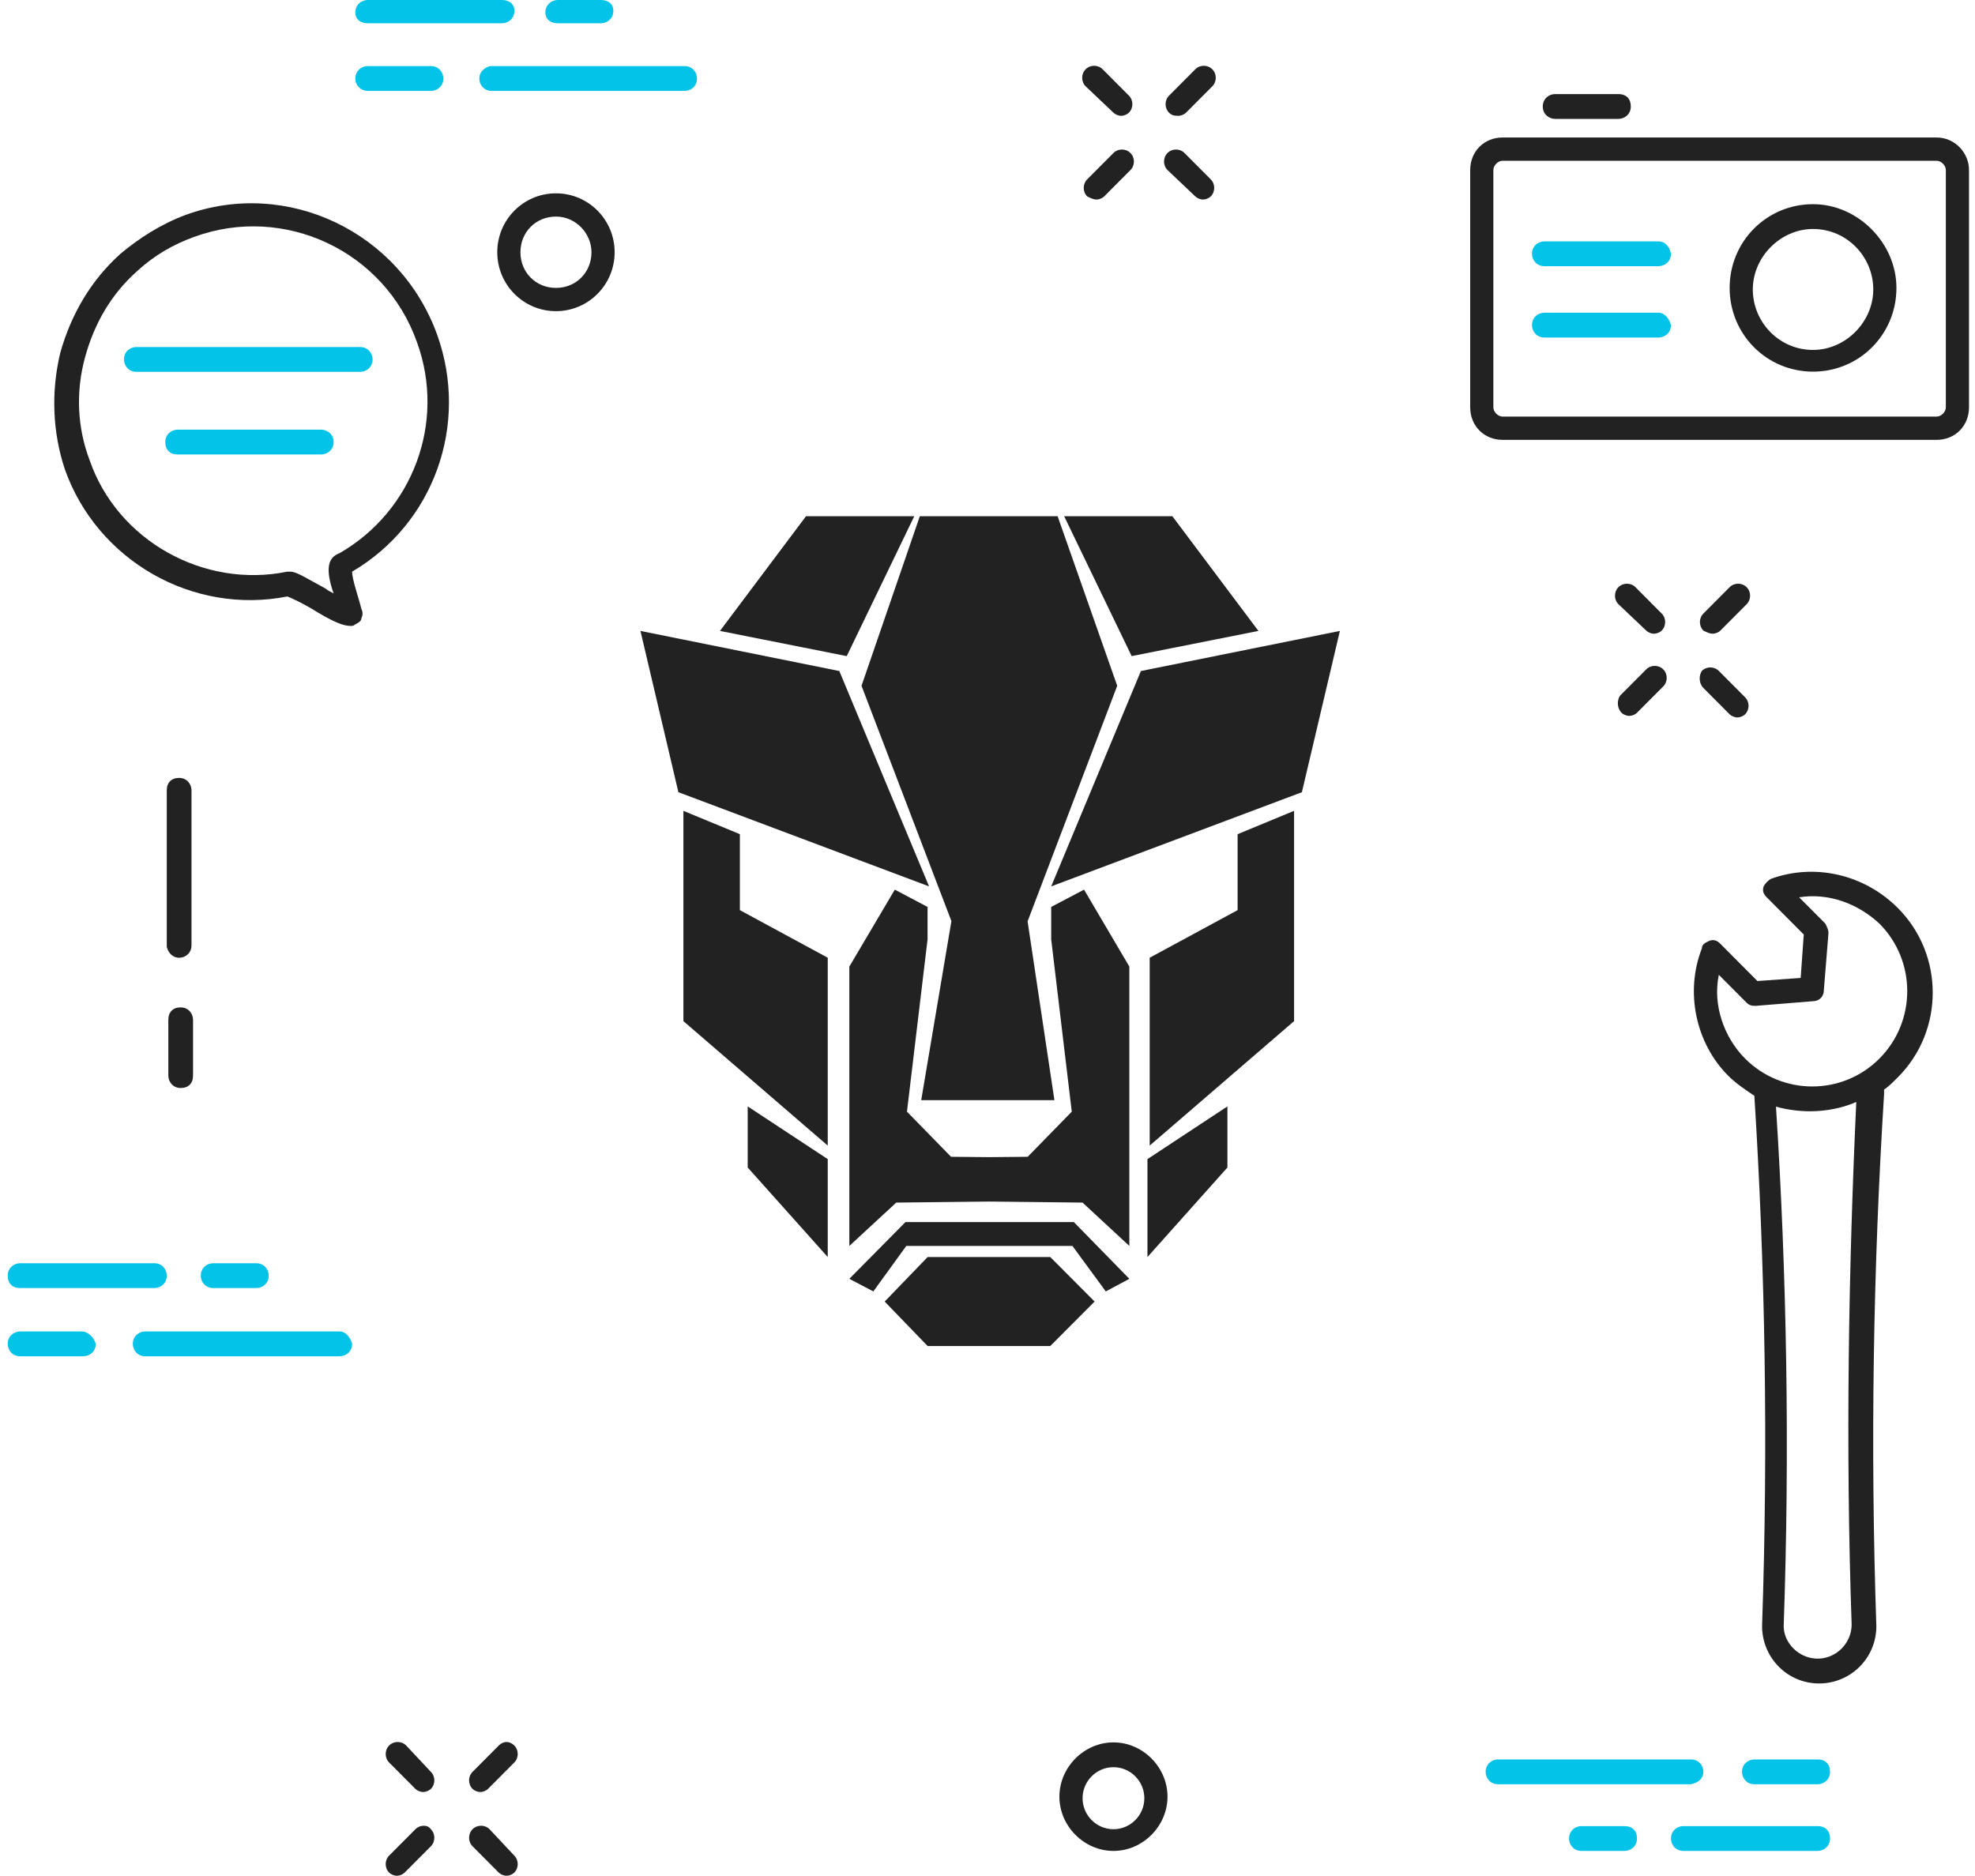
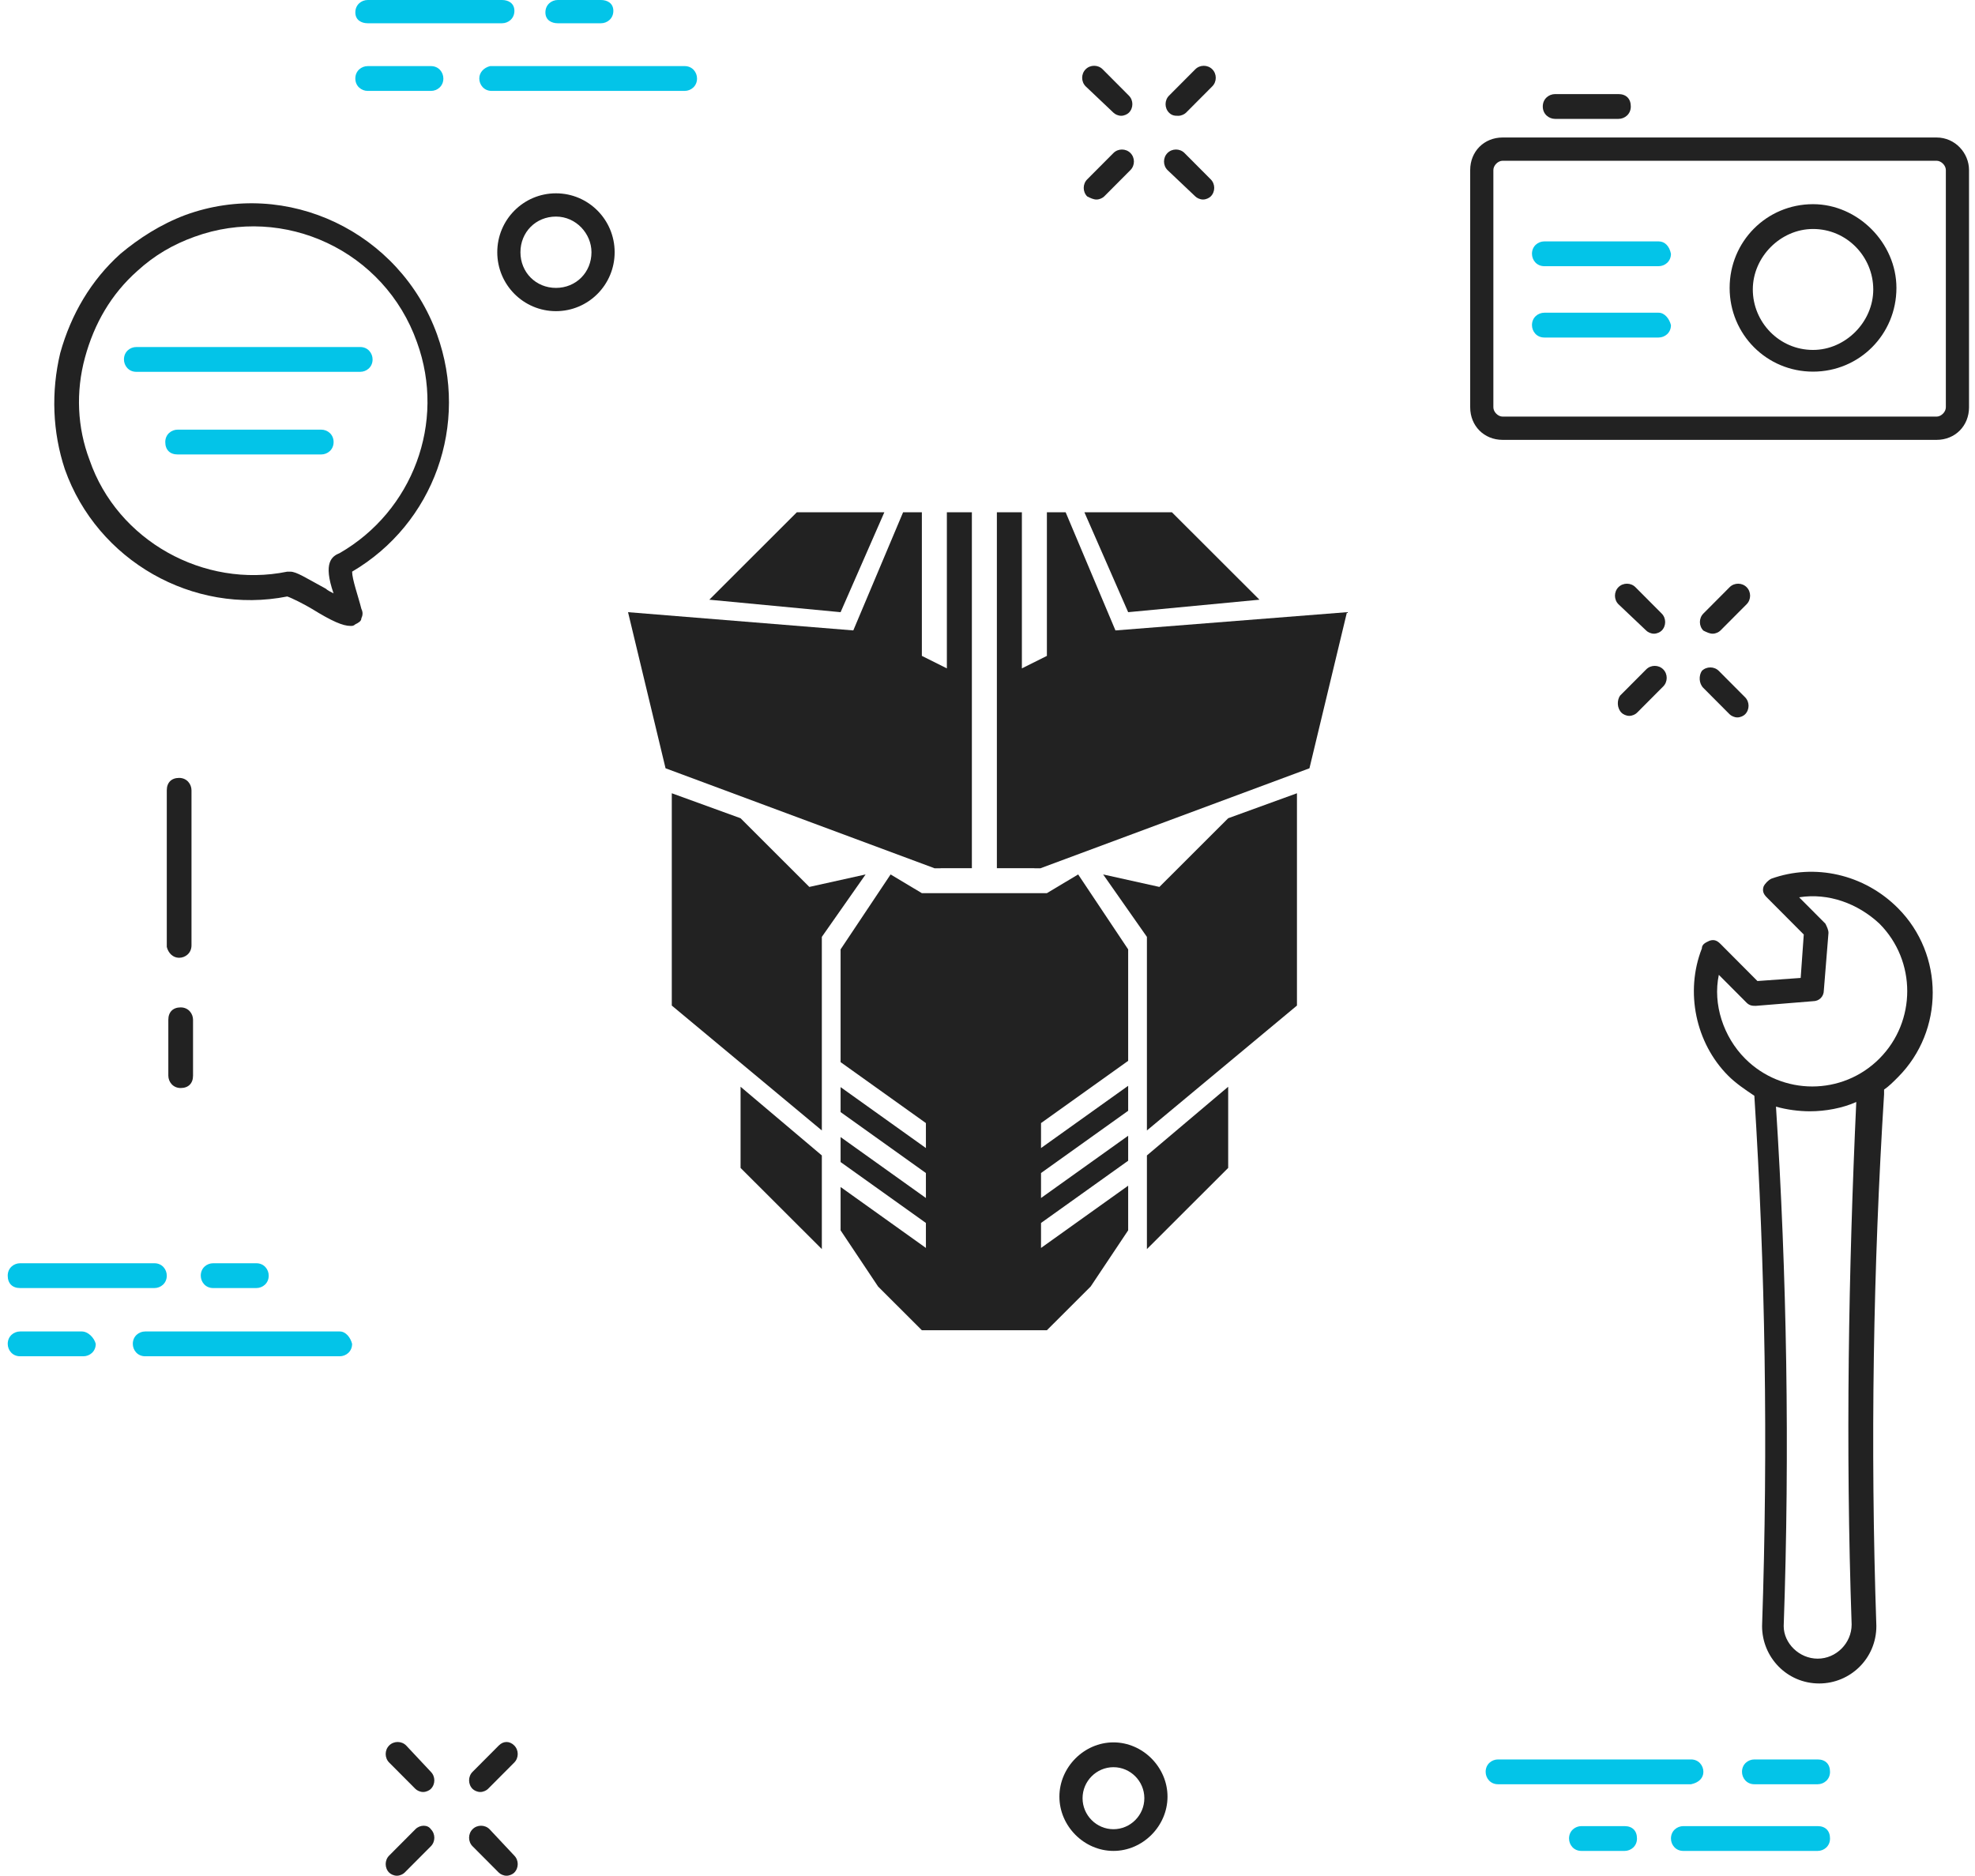
- <svg xmlns="http://www.w3.org/2000/svg" width="239px" height="227px" viewBox="0 0 239 227" version="1.1">
-   <defs />
-   <g id="Page-1" stroke="none" stroke-width="1" fill="none" fill-rule="evenodd">
-     <g id="PrimeReact-Showcase---Homepage" transform="translate(-1067, -1313)">
-       <g id="homepage" transform="translate(301, 70)">
-         <g id="pro" transform="translate(100, 1243)">
-           <g id="icon-pro" transform="translate(666, 0)">
-             <g id="prime-pro" fill-rule="nonzero">
-               <path d="M21.678,115.918 C22.426,115.918 23.173,115.355 23.173,114.417 L23.173,95.65 C23.173,94.899 22.613,94.148 21.678,94.148 C20.744,94.148 20.183,94.711 20.183,95.65 L20.183,114.604 C20.37,115.355 20.931,115.918 21.678,115.918 Z" id="Shape" fill="#222222" />
-               <path d="M20.37,130.181 C20.37,130.931 20.931,131.682 21.865,131.682 C22.8,131.682 23.36,131.119 23.36,130.181 L23.36,123.425 C23.36,122.674 22.8,121.923 21.865,121.923 C20.931,121.923 20.37,122.486 20.37,123.425 L20.37,130.181 Z" id="Shape" fill="#222222" />
-               <path d="M60.176,30.528 C60.176,34.469 63.353,37.66 67.278,37.66 C71.202,37.66 74.379,34.469 74.379,30.528 C74.379,26.587 71.202,23.397 67.278,23.397 C63.353,23.397 60.176,26.587 60.176,30.528 Z M71.576,30.528 C71.576,32.968 69.707,34.845 67.278,34.845 C64.848,34.845 62.979,32.968 62.979,30.528 C62.979,28.089 64.848,26.212 67.278,26.212 C69.707,26.212 71.576,28.276 71.576,30.528 Z" id="Shape" fill="#222222" />
-               <path d="M134.742,210.878 C131.192,210.878 128.201,213.881 128.201,217.447 C128.201,221.013 131.192,224.015 134.742,224.015 C138.293,224.015 141.283,221.013 141.283,217.447 C141.283,213.881 138.293,210.878 134.742,210.878 Z M134.742,221.388 C132.687,221.388 131.005,219.699 131.005,217.635 C131.005,215.57 132.687,213.881 134.742,213.881 C136.798,213.881 138.48,215.57 138.48,217.635 C138.48,219.699 136.798,221.388 134.742,221.388 Z" id="Shape" fill="#222222" />
-               <path d="M206.132,214.444 C206.132,213.694 205.571,212.943 204.636,212.943 L181.276,212.943 C180.529,212.943 179.781,213.506 179.781,214.444 C179.781,215.195 180.342,215.946 181.276,215.946 L204.636,215.946 C205.571,215.758 206.132,215.195 206.132,214.444 Z" id="Shape" fill="#03C4E8" />
-               <path d="M219.961,212.943 L212.299,212.943 C211.551,212.943 210.804,213.506 210.804,214.444 C210.804,215.195 211.364,215.946 212.299,215.946 L219.961,215.946 C220.708,215.946 221.456,215.383 221.456,214.444 C221.456,213.506 220.895,212.943 219.961,212.943 Z" id="Shape" fill="#03C4E8" />
-               <path d="M219.961,221.013 L203.702,221.013 C202.955,221.013 202.207,221.576 202.207,222.514 C202.207,223.265 202.768,224.015 203.702,224.015 L219.961,224.015 C220.708,224.015 221.456,223.452 221.456,222.514 C221.456,221.576 220.895,221.013 219.961,221.013 Z" id="Shape" fill="#03C4E8" />
-               <path d="M196.601,221.013 L191.368,221.013 C190.62,221.013 189.873,221.576 189.873,222.514 C189.873,223.265 190.433,224.015 191.368,224.015 L196.601,224.015 C197.348,224.015 198.096,223.452 198.096,222.514 C198.096,221.576 197.535,221.013 196.601,221.013 Z" id="Shape" fill="#03C4E8" />
-               <path d="M58,9.501 C58,10.252 58.561,11.003 59.495,11.003 L82.855,11.003 C83.603,11.003 84.35,10.44 84.35,9.501 C84.35,8.751 83.79,8 82.855,8 L59.308,8 C58.561,8.188 58,8.751 58,9.501 Z" id="Shape" fill="#03C4E8" />
-               <path d="M44.495,11.003 L52.157,11.003 C52.905,11.003 53.652,10.44 53.652,9.501 C53.652,8.751 53.092,8 52.157,8 L44.495,8 C43.748,8 43,8.563 43,9.501 C43,10.44 43.748,11.003 44.495,11.003 Z" id="Shape" fill="#03C4E8" />
-               <path d="M44.495,2.815 L60.754,2.815 C61.501,2.815 62.249,2.252 62.249,1.314 C62.249,0.375 61.501,0 60.754,0 L44.495,0 C43.748,0 43,0.563 43,1.501 C43,2.44 43.748,2.815 44.495,2.815 Z" id="Shape" fill="#03C4E8" />
-               <path d="M67.495,2.815 L72.728,2.815 C73.475,2.815 74.223,2.252 74.223,1.314 C74.223,0.375 73.475,0 72.728,0 L67.495,0 C66.748,0 66,0.563 66,1.501 C66,2.44 66.748,2.815 67.495,2.815 Z" id="Shape" fill="#03C4E8" />
-               <path d="M41.114,161.146 L17.567,161.146 C16.819,161.146 16.072,161.709 16.072,162.647 C16.072,163.398 16.633,164.149 17.567,164.149 L41.114,164.149 C41.862,164.149 42.609,163.586 42.609,162.647 C42.422,161.897 41.862,161.146 41.114,161.146 Z" id="Shape" fill="#03C4E8" />
-               <path d="M9.905,161.146 L2.429,161.146 C1.682,161.146 0.934,161.709 0.934,162.647 C0.934,163.398 1.495,164.149 2.429,164.149 L10.092,164.149 C10.839,164.149 11.587,163.586 11.587,162.647 C11.4,161.897 10.652,161.146 9.905,161.146 Z" id="Shape" fill="#03C4E8" />
-               <path d="M2.429,155.891 L18.688,155.891 C19.436,155.891 20.183,155.328 20.183,154.39 C20.183,153.639 19.623,152.889 18.688,152.889 L2.429,152.889 C1.682,152.889 0.934,153.452 0.934,154.39 C0.934,155.328 1.495,155.891 2.429,155.891 Z" id="Shape" fill="#03C4E8" />
-               <path d="M31.023,155.891 C31.77,155.891 32.518,155.328 32.518,154.39 C32.518,153.639 31.957,152.889 31.023,152.889 L25.79,152.889 C25.042,152.889 24.295,153.452 24.295,154.39 C24.295,155.141 24.855,155.891 25.79,155.891 L31.023,155.891 Z" id="Shape" fill="#03C4E8" />
-               <path d="M134.742,13.638 C134.929,13.826 135.303,14.014 135.677,14.014 C136.051,14.014 136.424,13.826 136.611,13.638 C137.172,13.075 137.172,12.137 136.611,11.574 L133.434,8.383 C132.874,7.82 131.939,7.82 131.378,8.383 C130.818,8.946 130.818,9.885 131.378,10.448 L134.742,13.638 Z" id="Shape" fill="#222222" />
-               <path d="M144.647,23.772 C144.834,23.96 145.208,24.148 145.582,24.148 C145.955,24.148 146.329,23.96 146.516,23.772 C147.077,23.209 147.077,22.271 146.516,21.708 L143.339,18.518 C142.778,17.955 141.844,17.955 141.283,18.518 C140.723,19.081 140.723,20.019 141.283,20.582 L144.647,23.772 Z" id="Shape" fill="#222222" />
-               <path d="M132.687,24.148 C133.06,24.148 133.434,23.96 133.621,23.772 L136.798,20.582 C137.359,20.019 137.359,19.081 136.798,18.518 C136.237,17.955 135.303,17.955 134.742,18.518 L131.565,21.708 C131.005,22.271 131.005,23.209 131.565,23.772 C131.939,23.96 132.313,24.148 132.687,24.148 Z" id="Shape" fill="#222222" />
-               <path d="M142.591,14.014 C142.965,14.014 143.339,13.826 143.526,13.638 L146.703,10.448 C147.264,9.885 147.264,8.946 146.703,8.383 C146.142,7.82 145.208,7.82 144.647,8.383 L141.47,11.574 C140.91,12.137 140.91,13.075 141.47,13.638 C141.844,14.014 142.218,14.014 142.591,14.014 Z" id="Shape" fill="#222222" />
-               <path d="M199.217,76.32 C199.404,76.507 199.778,76.695 200.151,76.695 C200.525,76.695 200.899,76.507 201.086,76.32 C201.646,75.757 201.646,74.818 201.086,74.255 L197.909,71.065 C197.348,70.502 196.414,70.502 195.853,71.065 C195.292,71.628 195.292,72.566 195.853,73.129 L199.217,76.32 Z" id="Shape" fill="#222222" />
-               <path d="M206.132,83.263 L209.309,86.454 C209.495,86.641 209.869,86.829 210.243,86.829 C210.617,86.829 210.99,86.641 211.177,86.454 C211.738,85.891 211.738,84.952 211.177,84.389 L208,81.199 C207.44,80.636 206.505,80.636 205.945,81.199 C205.571,81.762 205.571,82.7 206.132,83.263 Z" id="Shape" fill="#222222" />
-               <path d="M196.227,86.266 C196.414,86.454 196.787,86.641 197.161,86.641 C197.535,86.641 197.909,86.454 198.096,86.266 L201.273,83.076 C201.833,82.513 201.833,81.574 201.273,81.011 C200.712,80.448 199.778,80.448 199.217,81.011 L196.04,84.202 C195.666,84.765 195.666,85.703 196.227,86.266 Z" id="Shape" fill="#222222" />
-               <path d="M207.253,76.695 C207.627,76.695 208,76.507 208.187,76.32 L211.364,73.129 C211.925,72.566 211.925,71.628 211.364,71.065 C210.804,70.502 209.869,70.502 209.309,71.065 L206.132,74.255 C205.571,74.818 205.571,75.757 206.132,76.32 C206.505,76.507 206.879,76.695 207.253,76.695 Z" id="Shape" fill="#222222" />
-               <path d="M49.15,211.254 C48.589,210.691 47.655,210.691 47.094,211.254 C46.534,211.817 46.534,212.755 47.094,213.318 L50.271,216.509 C50.458,216.696 50.832,216.884 51.206,216.884 C51.58,216.884 51.953,216.696 52.14,216.509 C52.701,215.946 52.701,215.007 52.14,214.444 L49.15,211.254 Z" id="Shape" fill="#222222" />
-               <path d="M59.242,221.388 C58.681,220.825 57.747,220.825 57.186,221.388 C56.625,221.951 56.625,222.889 57.186,223.452 L60.363,226.643 C60.55,226.83 60.924,227.018 61.298,227.018 C61.671,227.018 62.045,226.83 62.232,226.643 C62.793,226.08 62.793,225.141 62.232,224.578 L59.242,221.388 Z" id="Shape" fill="#222222" />
-               <path d="M50.271,221.388 L47.094,224.578 C46.534,225.141 46.534,226.08 47.094,226.643 C47.281,226.83 47.655,227.018 48.029,227.018 C48.403,227.018 48.776,226.83 48.963,226.643 L52.14,223.452 C52.701,222.889 52.701,221.951 52.14,221.388 C51.766,220.825 50.832,220.825 50.271,221.388 Z" id="Shape" fill="#222222" />
-               <path d="M60.363,211.254 L57.186,214.444 C56.625,215.007 56.625,215.946 57.186,216.509 C57.373,216.696 57.747,216.884 58.12,216.884 C58.494,216.884 58.868,216.696 59.055,216.509 L62.232,213.318 C62.793,212.755 62.793,211.817 62.232,211.254 C61.671,210.691 60.924,210.691 60.363,211.254 Z" id="Shape" fill="#222222" />
-               <path d="M42.609,69.188 C52.514,63.371 56.812,51.36 52.888,40.475 C48.403,28.089 34.76,21.52 22.426,26.024 C19.436,27.15 16.819,28.839 14.577,30.716 C11.026,33.906 8.597,38.035 7.288,42.727 C6.167,47.419 6.354,52.298 7.849,56.802 C11.774,67.875 23.36,74.443 34.76,72.191 C35.321,72.379 36.816,73.129 37.75,73.692 C40.18,75.194 41.488,75.757 42.422,75.757 C42.609,75.757 42.796,75.757 42.983,75.569 C43.357,75.381 43.731,75.194 43.731,74.818 C43.917,74.443 43.917,74.068 43.731,73.692 C43.357,72.191 42.609,70.127 42.609,69.188 Z M40.367,71.816 C39.993,71.628 39.619,71.44 39.432,71.253 C37.003,69.939 35.881,69.188 35.134,69.188 L34.76,69.188 C24.669,71.253 14.203,65.435 10.839,55.676 C9.344,51.735 9.157,47.419 10.279,43.29 C11.4,39.161 13.456,35.595 16.633,32.78 C18.688,30.904 20.931,29.59 23.547,28.652 C34.386,24.711 46.534,30.341 50.458,41.413 C54.009,51.172 49.898,61.869 41.114,66.936 C40.18,67.312 39.058,68.062 40.367,71.816 Z" id="Shape" fill="#222222" />
-               <path d="M45.088,43.501 C45.088,42.751 44.527,42 43.593,42 L16.495,42 C15.748,42 15,42.563 15,43.501 C15,44.252 15.561,45.003 16.495,45.003 L43.593,45.003 C44.341,45.003 45.088,44.44 45.088,43.501 Z" id="Shape" fill="#03C4E8" />
-               <path d="M38.875,52 L21.495,52 C20.748,52 20,52.563 20,53.501 C20,54.44 20.561,55.003 21.495,55.003 L38.875,55.003 C39.623,55.003 40.37,54.44 40.37,53.501 C40.37,52.563 39.623,52 38.875,52 Z" id="Shape" fill="#03C4E8" />
-               <path d="M214.354,106.347 C213.981,106.534 213.607,106.91 213.42,107.285 C213.233,107.848 213.42,108.223 213.794,108.599 L218.279,113.103 L217.905,118.358 L212.672,118.733 L208.187,114.229 C207.813,113.854 207.44,113.666 206.879,113.854 C206.505,114.041 205.945,114.229 205.945,114.792 C203.889,120.047 205.197,126.24 209.122,130.181 C210.056,131.119 211.177,131.87 212.299,132.62 C213.607,153.264 213.981,174.846 213.233,196.803 C213.233,200.557 216.223,203.747 220.148,203.747 C223.885,203.747 227.062,200.744 227.062,196.803 C226.315,174.846 226.689,153.264 227.997,132.433 L227.997,131.87 C228.557,131.494 229.118,130.931 229.679,130.368 C235.285,124.738 235.285,115.543 229.679,109.912 C225.567,105.784 219.587,104.47 214.354,106.347 Z M224.072,196.616 C224.072,198.868 222.203,200.744 219.961,200.744 C217.718,200.744 215.849,198.868 215.849,196.803 C216.597,175.409 216.223,154.202 214.915,133.934 C216.223,134.309 217.718,134.497 219.026,134.497 C220.895,134.497 222.951,134.122 224.633,133.371 C223.699,153.639 223.325,175.034 224.072,196.616 Z M227.436,128.116 C222.951,132.62 215.663,132.62 211.177,128.116 C208.561,125.489 207.253,121.548 208,117.982 L211.364,121.36 C211.738,121.736 212.112,121.736 212.486,121.736 L219.4,121.173 C220.148,121.173 220.708,120.61 220.708,119.859 L221.269,112.915 C221.269,112.54 221.082,112.164 220.895,111.789 L217.718,108.599 C221.269,108.036 224.82,109.349 227.436,111.789 C231.921,116.293 231.921,123.612 227.436,128.116 Z" id="Shape" fill="#222222" />
-               <path d="M234.351,16.641 L181.837,16.641 C179.594,16.641 177.912,18.33 177.912,20.582 L177.912,49.295 C177.912,51.547 179.594,53.236 181.837,53.236 L234.351,53.236 C236.593,53.236 238.275,51.547 238.275,49.295 L238.275,20.582 C238.275,18.518 236.593,16.641 234.351,16.641 Z M235.472,49.295 C235.472,49.858 234.911,50.421 234.351,50.421 L181.837,50.421 C181.276,50.421 180.716,49.858 180.716,49.295 L180.716,20.582 C180.716,20.019 181.276,19.456 181.837,19.456 L234.351,19.456 C234.911,19.456 235.472,20.019 235.472,20.582 L235.472,49.295 Z" id="Shape" fill="#222222" />
-               <path d="M219.4,24.711 C213.794,24.711 209.309,29.215 209.309,34.845 C209.309,40.475 213.794,44.979 219.4,44.979 C225.007,44.979 229.492,40.475 229.492,34.845 C229.492,29.402 224.82,24.711 219.4,24.711 Z M219.4,42.352 C215.289,42.352 212.112,38.974 212.112,35.032 C212.112,31.091 215.476,27.713 219.4,27.713 C223.512,27.713 226.689,31.091 226.689,35.032 C226.689,38.974 223.325,42.352 219.4,42.352 Z" id="Shape" fill="#222222" />
-               <path d="M200.712,29.215 L186.883,29.215 C186.135,29.215 185.388,29.778 185.388,30.716 C185.388,31.467 185.948,32.217 186.883,32.217 L200.712,32.217 C201.459,32.217 202.207,31.654 202.207,30.716 C202.02,29.778 201.459,29.215 200.712,29.215 Z" id="Shape" fill="#03C4E8" />
-               <path d="M200.712,37.848 L186.883,37.848 C186.135,37.848 185.388,38.411 185.388,39.349 C185.388,40.1 185.948,40.85 186.883,40.85 L200.712,40.85 C201.459,40.85 202.207,40.287 202.207,39.349 C202.02,38.598 201.459,37.848 200.712,37.848 Z" id="Shape" fill="#03C4E8" />
-               <path d="M188.191,14.389 L195.853,14.389 C196.601,14.389 197.348,13.826 197.348,12.888 C197.348,11.949 196.787,11.386 195.853,11.386 L188.191,11.386 C187.443,11.386 186.696,11.949 186.696,12.888 C186.696,13.826 187.443,14.389 188.191,14.389 Z" id="Shape" fill="#222222" />
-             </g>
-             <g id="prime-mask" transform="translate(77, 62)" fill="#222222">
-               <polygon id="Shape" points="35.428 45.278 5.095 33.88 0.503 14.36 24.567 19.213" />
-               <polygon id="Shape" points="50.209 45.278 80.546 33.88 85.143 14.36 61.065 19.213" />
-               <polygon id="Shape" points="25.466 17.408 10.124 14.36 20.536 0.48 33.636 0.48" />
-               <polygon id="Shape" points="59.946 17.408 75.284 14.36 64.872 0.48 51.777 0.48" />
-               <polygon id="Shape" points="58.197 21.001 47.352 49.511 50.597 71.15 34.479 71.15 38.133 49.48 27.255 21.001 34.31 0.48 50.986 0.48" />
-               <polygon id="Shape" points="12.534 48.153 23.167 53.912 23.167 76.649 5.7 61.586 5.7 36.135 12.534 38.96" />
-               <polygon id="Shape" points="72.765 48.153 62.128 53.912 62.128 76.649 79.6 61.586 79.6 36.135 72.765 38.96" />
-               <polygon id="Shape" points="54.184 45.673 50.209 47.763 50.209 51.686 52.697 72.543 47.366 78.004 42.73 78.048 38.09 78.004 32.754 72.543 35.247 51.686 35.247 47.763 31.281 45.673 25.781 54.985 25.781 88.795 31.459 83.547 42.73 83.422 54.001 83.547 59.665 88.795 59.665 54.985" />
-               <polygon id="Shape" points="50.096 100.909 35.256 100.909 30.058 95.524 35.256 90.137 50.096 90.137 55.462 95.524" />
-               <polygon id="Shape" points="23.167 90.137 13.481 79.301 13.481 71.906 23.167 78.287" />
-               <polygon id="Shape" points="61.856 90.137 71.534 79.301 71.534 71.906 61.856 78.287" />
-               <polygon id="Shape" points="52.779 88.795 32.672 88.795 28.684 94.299 25.781 92.774 32.577 85.903 52.948 85.903 59.665 92.774 56.814 94.299" />
-             </g>
-           </g>
-         </g>
+ <svg xmlns="http://www.w3.org/2000/svg" height="227" viewBox="0 0 239 227" width="239">
+   <g fill="none" fill-rule="evenodd">
+     <g fill-rule="nonzero">
+       <path d="m21.678 115.918c.748 0 1.495-.563 1.495-1.501v-18.767c0-.751-.561-1.501-1.495-1.501-.934 0-1.495.563-1.495 1.501v18.955c.187.751.748 1.314 1.495 1.314z" fill="#222" />
+       <path d="m20.37 130.181c0 .751.561 1.501 1.495 1.501.934 0 1.495-.563 1.495-1.501v-6.756c0-.751-.561-1.501-1.495-1.501-.934 0-1.495.563-1.495 1.501z" fill="#222" />
+       <path d="m60.176 30.528c0 3.941 3.177 7.131 7.102 7.131 3.925 0 7.102-3.19 7.102-7.131 0-3.941-3.177-7.131-7.102-7.131-3.925 0-7.102 3.19-7.102 7.131zm11.4 0c0 2.44-1.869 4.316-4.298 4.316-2.429 0-4.298-1.877-4.298-4.316 0-2.44 1.869-4.316 4.298-4.316 2.429 0 4.298 2.064 4.298 4.316z" fill="#222" />
+       <path d="m134.742 210.878c-3.551 0-6.541 3.003-6.541 6.568s2.99 6.568 6.541 6.568 6.541-3.003 6.541-6.568-2.99-6.568-6.541-6.568zm0 10.509c-2.056 0-3.738-1.689-3.738-3.753s1.682-3.753 3.738-3.753 3.738 1.689 3.738 3.753-1.682 3.753-3.738 3.753z" fill="#222" />
+       <path d="m206.132 214.444c0-.751-.561-1.501-1.495-1.501h-23.36c-.748 0-1.495.563-1.495 1.501 0 .751.561 1.501 1.495 1.501h23.36c.934-.188 1.495-.751 1.495-1.501z" fill="#03c4e8" />
+       <path d="m219.961 212.943h-7.662c-.748 0-1.495.563-1.495 1.501 0 .751.561 1.501 1.495 1.501h7.662c.748 0 1.495-.563 1.495-1.501 0-.938-.561-1.501-1.495-1.501z" fill="#03c4e8" />
+       <path d="m219.961 221.013h-16.259c-.748 0-1.495.563-1.495 1.501 0 .751.561 1.501 1.495 1.501h16.259c.748 0 1.495-.563 1.495-1.501s-.561-1.501-1.495-1.501z" fill="#03c4e8" />
+       <path d="m196.601 221.013h-5.233c-.748 0-1.495.563-1.495 1.501 0 .751.561 1.501 1.495 1.501h5.233c.748 0 1.495-.563 1.495-1.501s-.561-1.501-1.495-1.501z" fill="#03c4e8" />
+       <path d="m58 9.501c0 .751.561 1.501 1.495 1.501h23.36c.748 0 1.495-.563 1.495-1.501 0-.751-.561-1.501-1.495-1.501h-23.547c-.748.188-1.308.751-1.308 1.501z" fill="#03c4e8" />
+       <path d="m44.495 11.003h7.662c.748 0 1.495-.563 1.495-1.501 0-.751-.561-1.501-1.495-1.501h-7.662c-.748 0-1.495.563-1.495 1.501 0 .938.748 1.501 1.495 1.501z" fill="#03c4e8" />
+       <path d="m44.495 2.815h16.259c.748 0 1.495-.563 1.495-1.501s-.748-1.314-1.495-1.314h-16.259c-.748 0-1.495.563-1.495 1.501 0 .938.748 1.314 1.495 1.314z" fill="#03c4e8" />
+       <path d="m67.495 2.815h5.233c.748 0 1.495-.563 1.495-1.501s-.748-1.314-1.495-1.314h-5.233c-.748 0-1.495.563-1.495 1.501 0 .938.748 1.314 1.495 1.314z" fill="#03c4e8" />
+       <path d="m41.114 161.146h-23.547c-.748 0-1.495.563-1.495 1.501 0 .751.561 1.501 1.495 1.501h23.547c.748 0 1.495-.563 1.495-1.501-.187-.751-.748-1.501-1.495-1.501z" fill="#03c4e8" />
+       <path d="m9.905 161.146h-7.475c-.748 0-1.495.563-1.495 1.501 0 .751.561 1.501 1.495 1.501h7.662c.748 0 1.495-.563 1.495-1.501-.187-.751-.934-1.501-1.682-1.501z" fill="#03c4e8" />
+       <path d="m2.429 155.891h16.259c.748 0 1.495-.563 1.495-1.501 0-.751-.561-1.501-1.495-1.501h-16.259c-.748 0-1.495.563-1.495 1.501 0 .938.561 1.501 1.495 1.501z" fill="#03c4e8" />
+       <path d="m31.023 155.891c.748 0 1.495-.563 1.495-1.501 0-.751-.561-1.501-1.495-1.501h-5.233c-.748 0-1.495.563-1.495 1.501 0 .751.561 1.501 1.495 1.501z" fill="#03c4e8" />
+       <g fill="#222">
+         <path d="m134.742 13.638c.187.188.561.375.934.375.374 0 .748-.188.934-.375.561-.563.561-1.501 0-2.064l-3.177-3.19c-.561-.563-1.495-.563-2.056 0-.561.563-.561 1.501 0 2.064z" />
+         <path d="m144.647 23.772c.187.188.561.375.934.375.374 0 .748-.188.934-.375.561-.563.561-1.501 0-2.064l-3.177-3.19c-.561-.563-1.495-.563-2.056 0s-.561 1.501 0 2.064z" />
+         <path d="m132.687 24.148c.374 0 .748-.188.934-.375l3.177-3.19c.561-.563.561-1.501 0-2.064s-1.495-.563-2.056 0l-3.177 3.19c-.561.563-.561 1.501 0 2.064.374.188.748.375 1.121.375z" />
+         <path d="m142.591 14.014c.374 0 .748-.188.934-.375l3.177-3.19c.561-.563.561-1.501 0-2.064-.561-.563-1.495-.563-2.056 0l-3.177 3.19c-.561.563-.561 1.501 0 2.064.374.375.748.375 1.121.375z" />
+         <path d="m199.217 76.32c.187.188.561.375.934.375.374 0 .748-.188.934-.375.561-.563.561-1.501 0-2.064l-3.177-3.19c-.561-.563-1.495-.563-2.056 0s-.561 1.501 0 2.064z" />
+         <path d="m206.132 83.263 3.177 3.19c.187.188.561.375.934.375.374 0 .748-.188.934-.375.561-.563.561-1.501 0-2.064l-3.177-3.19c-.561-.563-1.495-.563-2.056 0-.374.563-.374 1.501.187 2.064z" />
+         <path d="m196.227 86.266c.187.188.561.375.934.375.374 0 .748-.188.934-.375l3.177-3.19c.561-.563.561-1.501 0-2.064-.561-.563-1.495-.563-2.056 0l-3.177 3.19c-.374.563-.374 1.501.187 2.064z" />
+         <path d="m207.253 76.695c.374 0 .748-.188.934-.375l3.177-3.19c.561-.563.561-1.501 0-2.064s-1.495-.563-2.056 0l-3.177 3.19c-.561.563-.561 1.501 0 2.064.374.188.748.375 1.121.375z" />
+         <path d="m49.15 211.254c-.561-.563-1.495-.563-2.056 0-.561.563-.561 1.501 0 2.064l3.177 3.19c.187.188.561.375.934.375.374 0 .748-.188.934-.375.561-.563.561-1.501 0-2.064z" />
+         <path d="m59.242 221.388c-.561-.563-1.495-.563-2.056 0s-.561 1.501 0 2.064l3.177 3.19c.187.188.561.375.934.375s.748-.188.934-.375c.561-.563.561-1.501 0-2.064z" />
+         <path d="m50.271 221.388-3.177 3.19c-.561.563-.561 1.501 0 2.064.187.188.561.375.934.375.374 0 .748-.188.934-.375l3.177-3.19c.561-.563.561-1.501 0-2.064-.374-.563-1.308-.563-1.869 0z" />
+         <path d="m60.363 211.254-3.177 3.19c-.561.563-.561 1.501 0 2.064.187.188.561.375.934.375.374 0 .748-.188.934-.375l3.177-3.19c.561-.563.561-1.501 0-2.064-.561-.563-1.308-.563-1.869 0z" />
+         <path d="m42.609 69.188c9.905-5.818 14.203-17.829 10.279-28.713-4.485-12.386-18.128-18.955-30.462-14.451-2.99 1.126-5.606 2.815-7.849 4.692-3.551 3.19-5.98 7.319-7.288 12.011-1.121 4.692-.934 9.571.561 14.075 3.925 11.072 15.511 17.641 26.911 15.389.561.188 2.056.938 2.99 1.501 2.429 1.501 3.738 2.064 4.672 2.064.187 0 .374 0 .561-.188.374-.188.748-.375.748-.751.187-.375.187-.751 0-1.126-.374-1.501-1.121-3.566-1.121-4.504zm-2.243 2.627c-.374-.188-.748-.375-.934-.563-2.429-1.314-3.551-2.064-4.298-2.064h-.374c-10.092 2.064-20.557-3.753-23.921-13.512-1.495-3.941-1.682-8.257-.561-12.386 1.121-4.129 3.177-7.694 6.354-10.509 2.056-1.877 4.298-3.19 6.915-4.129 10.839-3.941 22.987 1.689 26.911 12.762 3.551 9.759-.561 20.456-9.344 25.523-.934.375-2.056 1.126-.748 4.879z" />
+       </g>
+       <path d="m45.088 43.501c0-.751-.561-1.501-1.495-1.501h-27.098c-.748 0-1.495.563-1.495 1.501 0 .751.561 1.501 1.495 1.501h27.098c.748 0 1.495-.563 1.495-1.501z" fill="#03c4e8" />
+       <path d="m38.875 52h-17.38c-.748 0-1.495.563-1.495 1.501 0 .938.561 1.501 1.495 1.501h17.38c.748 0 1.495-.563 1.495-1.501 0-.938-.748-1.501-1.495-1.501z" fill="#03c4e8" />
+       <path d="m214.354 106.347c-.374.188-.748.563-.934.938-.187.563 0 .938.374 1.314l4.485 4.504-.374 5.255-5.233.375-4.485-4.504c-.374-.375-.748-.563-1.308-.375-.374.188-.934.375-.934.938-2.056 5.255-.748 11.448 3.177 15.389.934.938 2.056 1.689 3.177 2.44 1.308 20.644 1.682 42.226.934 64.183 0 3.753 2.99 6.944 6.915 6.944 3.738 0 6.915-3.003 6.915-6.944-.748-21.957-.374-43.539.934-64.371v-.563c.561-.375 1.121-.938 1.682-1.501 5.606-5.63 5.606-14.826 0-20.456-4.111-4.129-10.092-5.442-15.324-3.566zm9.718 90.269c0 2.252-1.869 4.129-4.111 4.129-2.243 0-4.111-1.877-4.111-3.941.748-21.394.374-42.601-.934-62.869 1.308.375 2.803.563 4.111.563 1.869 0 3.925-.375 5.606-1.126-.934 20.268-1.308 41.663-.561 63.245zm3.364-68.499c-4.485 4.504-11.774 4.504-16.259 0-2.616-2.627-3.925-6.568-3.177-10.134l3.364 3.378c.374.375.748.375 1.121.375l6.915-.563c.748 0 1.308-.563 1.308-1.314l.561-6.944c0-.375-.187-.751-.374-1.126l-3.177-3.19c3.551-.563 7.102.751 9.718 3.19 4.485 4.504 4.485 11.823 0 16.327z" fill="#222" />
+       <path d="m234.351 16.641h-52.514c-2.243 0-3.925 1.689-3.925 3.941v28.713c0 2.252 1.682 3.941 3.925 3.941h52.514c2.243 0 3.925-1.689 3.925-3.941v-28.713c0-2.064-1.682-3.941-3.925-3.941zm1.121 32.654c0 .563-.561 1.126-1.121 1.126h-52.514c-.561 0-1.121-.563-1.121-1.126v-28.713c0-.563.561-1.126 1.121-1.126h52.514c.561 0 1.121.563 1.121 1.126z" fill="#222" />
+       <path d="m219.4 24.711c-5.606 0-10.092 4.504-10.092 10.134 0 5.63 4.485 10.134 10.092 10.134 5.606 0 10.092-4.504 10.092-10.134 0-5.442-4.672-10.134-10.092-10.134zm0 17.641c-4.111 0-7.288-3.378-7.288-7.319s3.364-7.319 7.288-7.319c4.111 0 7.288 3.378 7.288 7.319s-3.364 7.319-7.288 7.319z" fill="#222" />
+       <path d="m200.712 29.215h-13.829c-.748 0-1.495.563-1.495 1.501 0 .751.561 1.501 1.495 1.501h13.829c.748 0 1.495-.563 1.495-1.501-.187-.938-.748-1.501-1.495-1.501z" fill="#03c4e8" />
+       <path d="m200.712 37.848h-13.829c-.748 0-1.495.563-1.495 1.501 0 .751.561 1.501 1.495 1.501h13.829c.748 0 1.495-.563 1.495-1.501-.187-.751-.748-1.501-1.495-1.501z" fill="#03c4e8" />
+       <path d="m188.191 14.389h7.662c.748 0 1.495-.563 1.495-1.501s-.561-1.501-1.495-1.501h-7.662c-.748 0-1.495.563-1.495 1.501s.748 1.501 1.495 1.501z" fill="#222" />
+     </g>
+     <g fill="#222" transform="translate(76 62)">
+       <path d="m64.304 45.344-6.809-1.511 5.296 7.557v23.427l18.157-15.115v-25.695l-8.322 3.023z" fill-rule="nonzero" />
+       <path d="m12.104 45.344-6.809-1.511 5.296 7.557v23.427l18.157-15.115v-25.695l-8.322 3.023z" fill-rule="nonzero" transform="matrix(-1 0 0 1 34.04348 0)" />
+       <path d="m25.722 78.641v-3.023l10.326 7.376-.002-3.024-10.324-7.375v-3.023l10.326 7.376-.002-3.024-10.324-7.375v-13.648l6.052-9.069 3.783 2.267h15.13l3.783-2.267 6.052 9.069v13.491l-10.544 7.532-.002 3.024 10.546-7.534v3.023l-10.544 7.532-.002 3.024 10.546-7.534v3.023l-10.544 7.532-.002 3.024 10.546-7.534v5.402l-4.539 6.802-5.296 5.29h-15.13l-5.296-5.29-4.539-6.802v-5.245l10.326 7.376-.002-3.024z" />
+       <path d="m62.791 89.176 9.835-9.824v-9.824l-9.835 8.313z" fill-rule="nonzero" />
+       <path d="m13.617 89.176 9.835-9.824v-9.824l-9.835 8.313z" fill-rule="nonzero" transform="matrix(-1 0 0 1 37.06957 0)" />
+       <path d="m38.583 0h3.026v43.076h-4.539l-9.835-28.718 6.052-14.359h2.27v17.382l3.026 1.511zm6.052 0h3.026v18.893l3.026-1.511v-17.382h2.27l6.052 14.359-9.078 28.718h-5.296z" />
+       <g fill-rule="nonzero">
+         <path d="m37.07 43.076-32.53-12.092-4.539-18.893 27.991 2.267 9.835 28.718z" />
+         <path d="m86.243 43.076-32.53-12.092-4.539-18.893 28.748 2.267 9.078 28.718z" transform="matrix(-1 0 0 1 136.1739 0)" />
+         <path d="m60.522 12.092 15.887-1.511-10.591-10.58h-10.591z" />
+         <path d="m15.13 12.092 15.887-1.511-10.591-10.58h-10.591z" transform="matrix(-1 0 0 1 40.85217 0)" />
      </g>
    </g>
  </g>
</svg>
